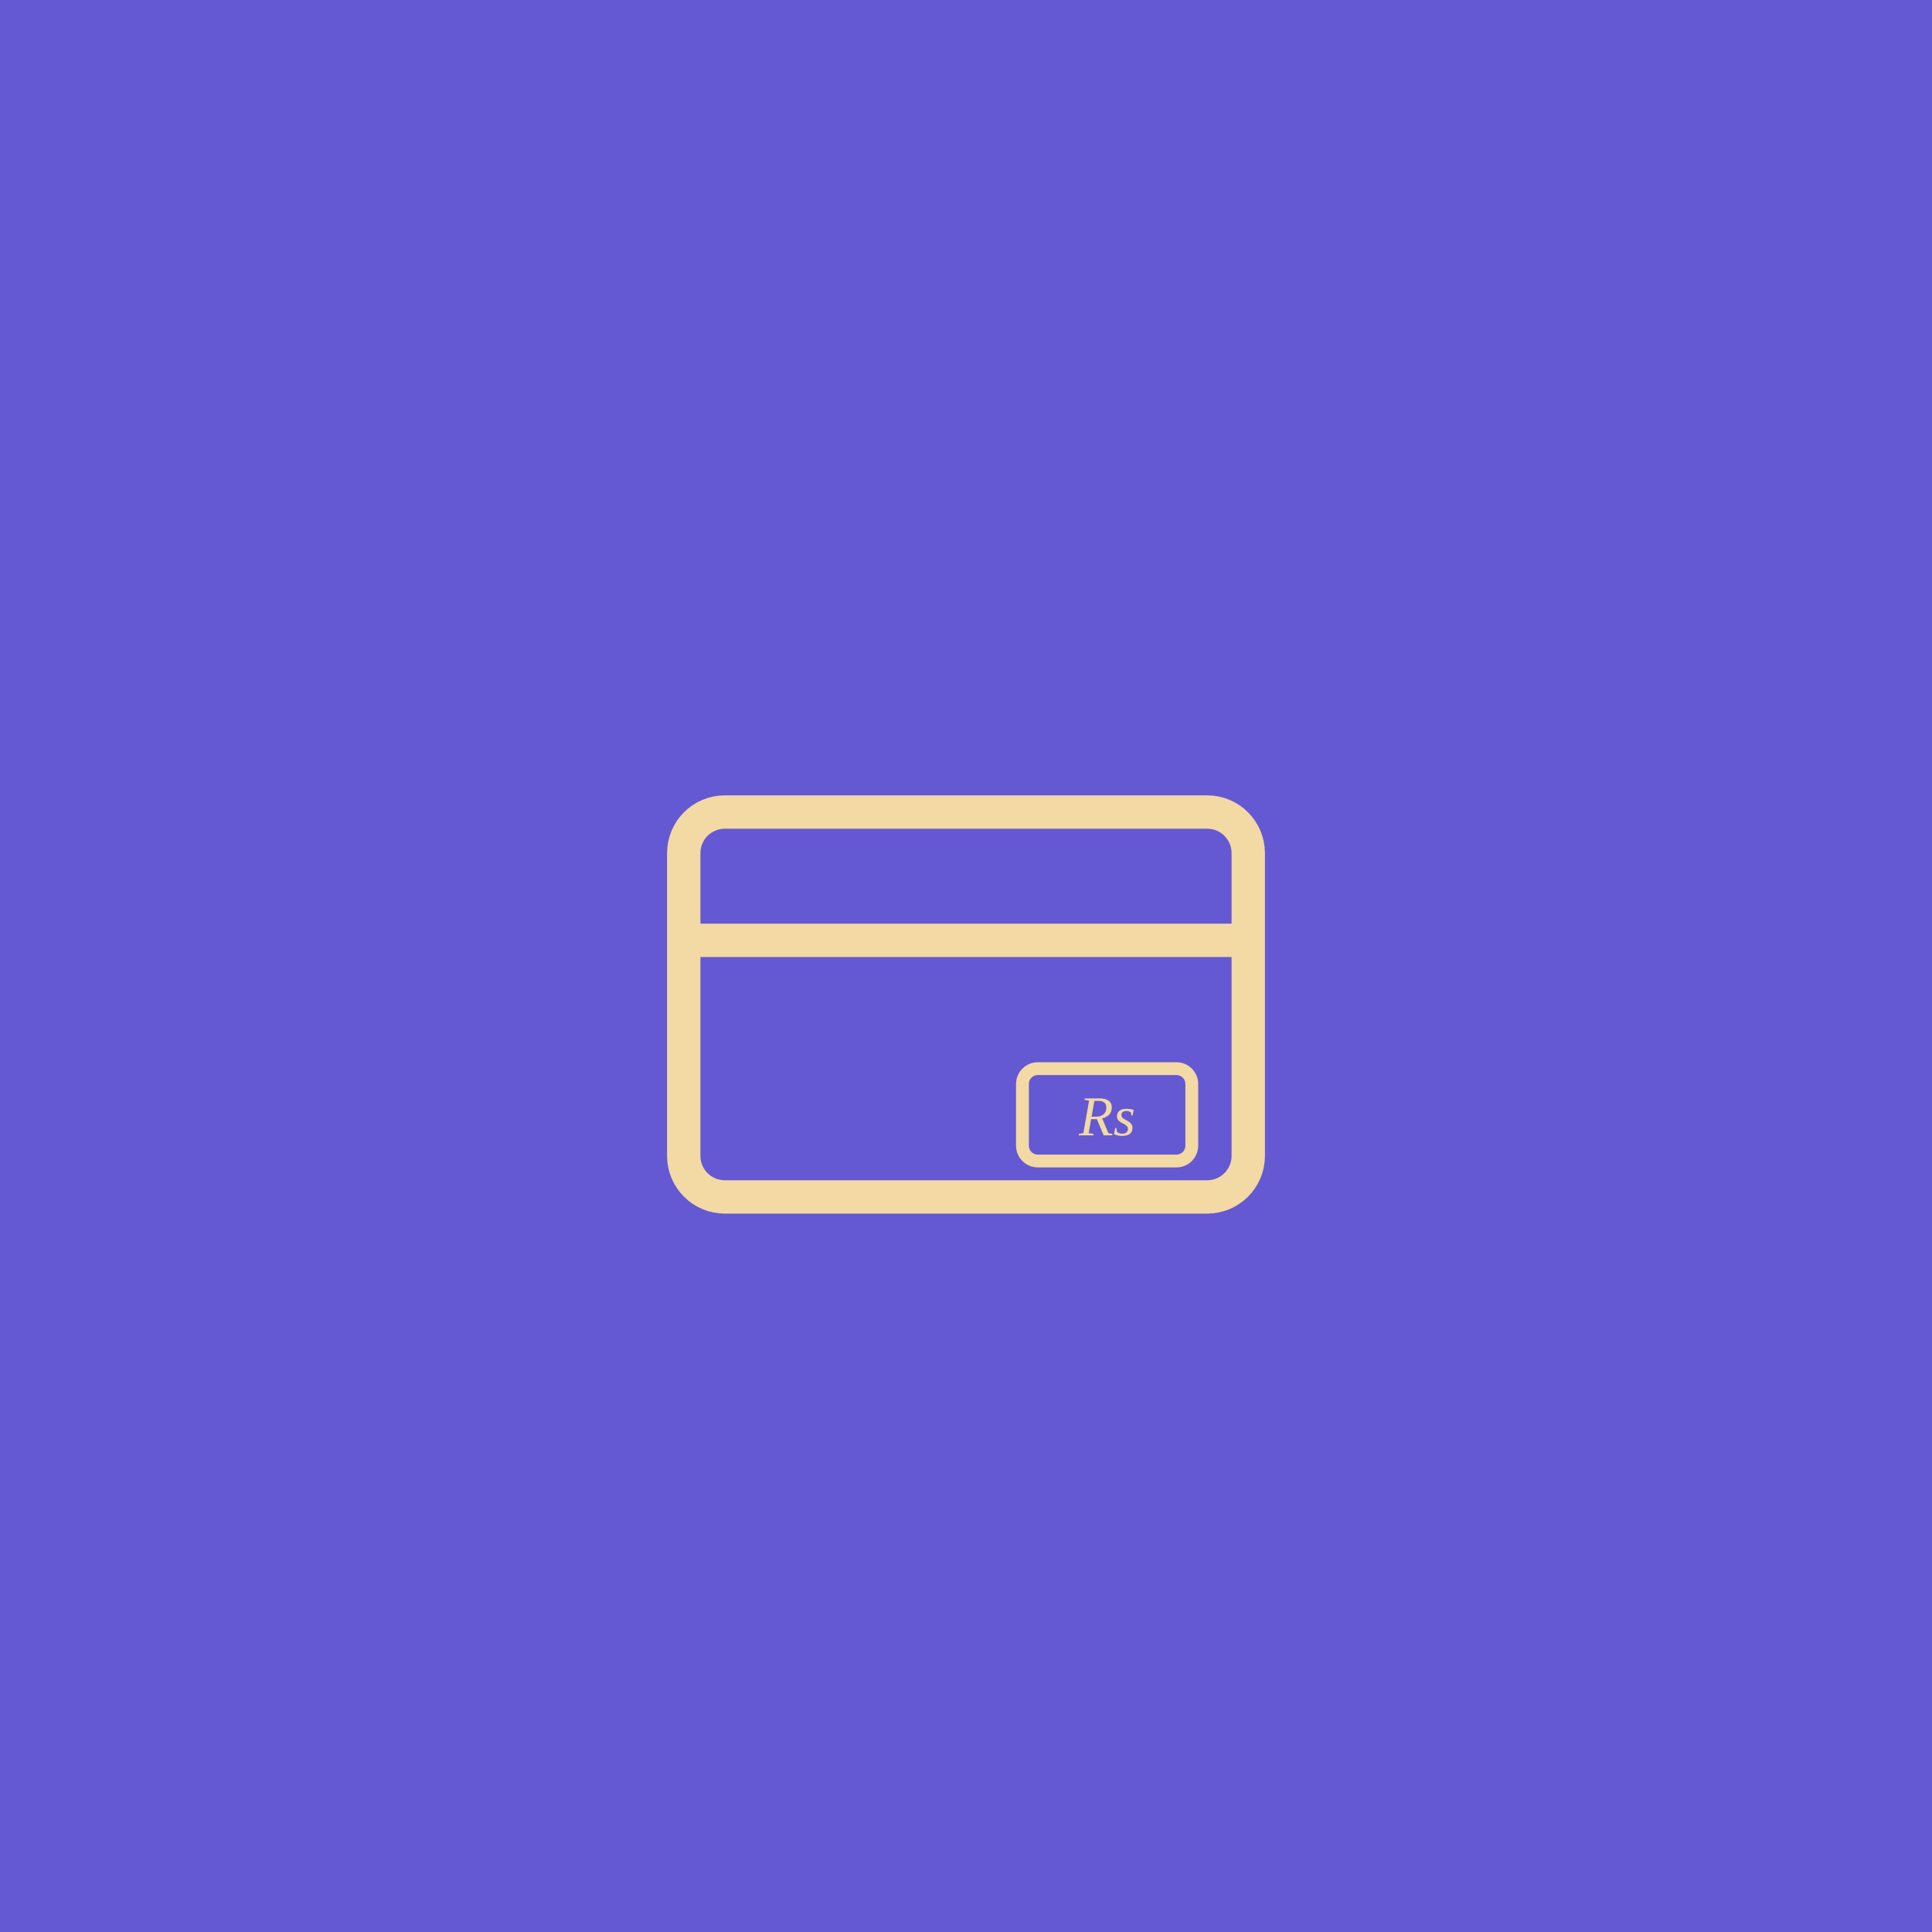
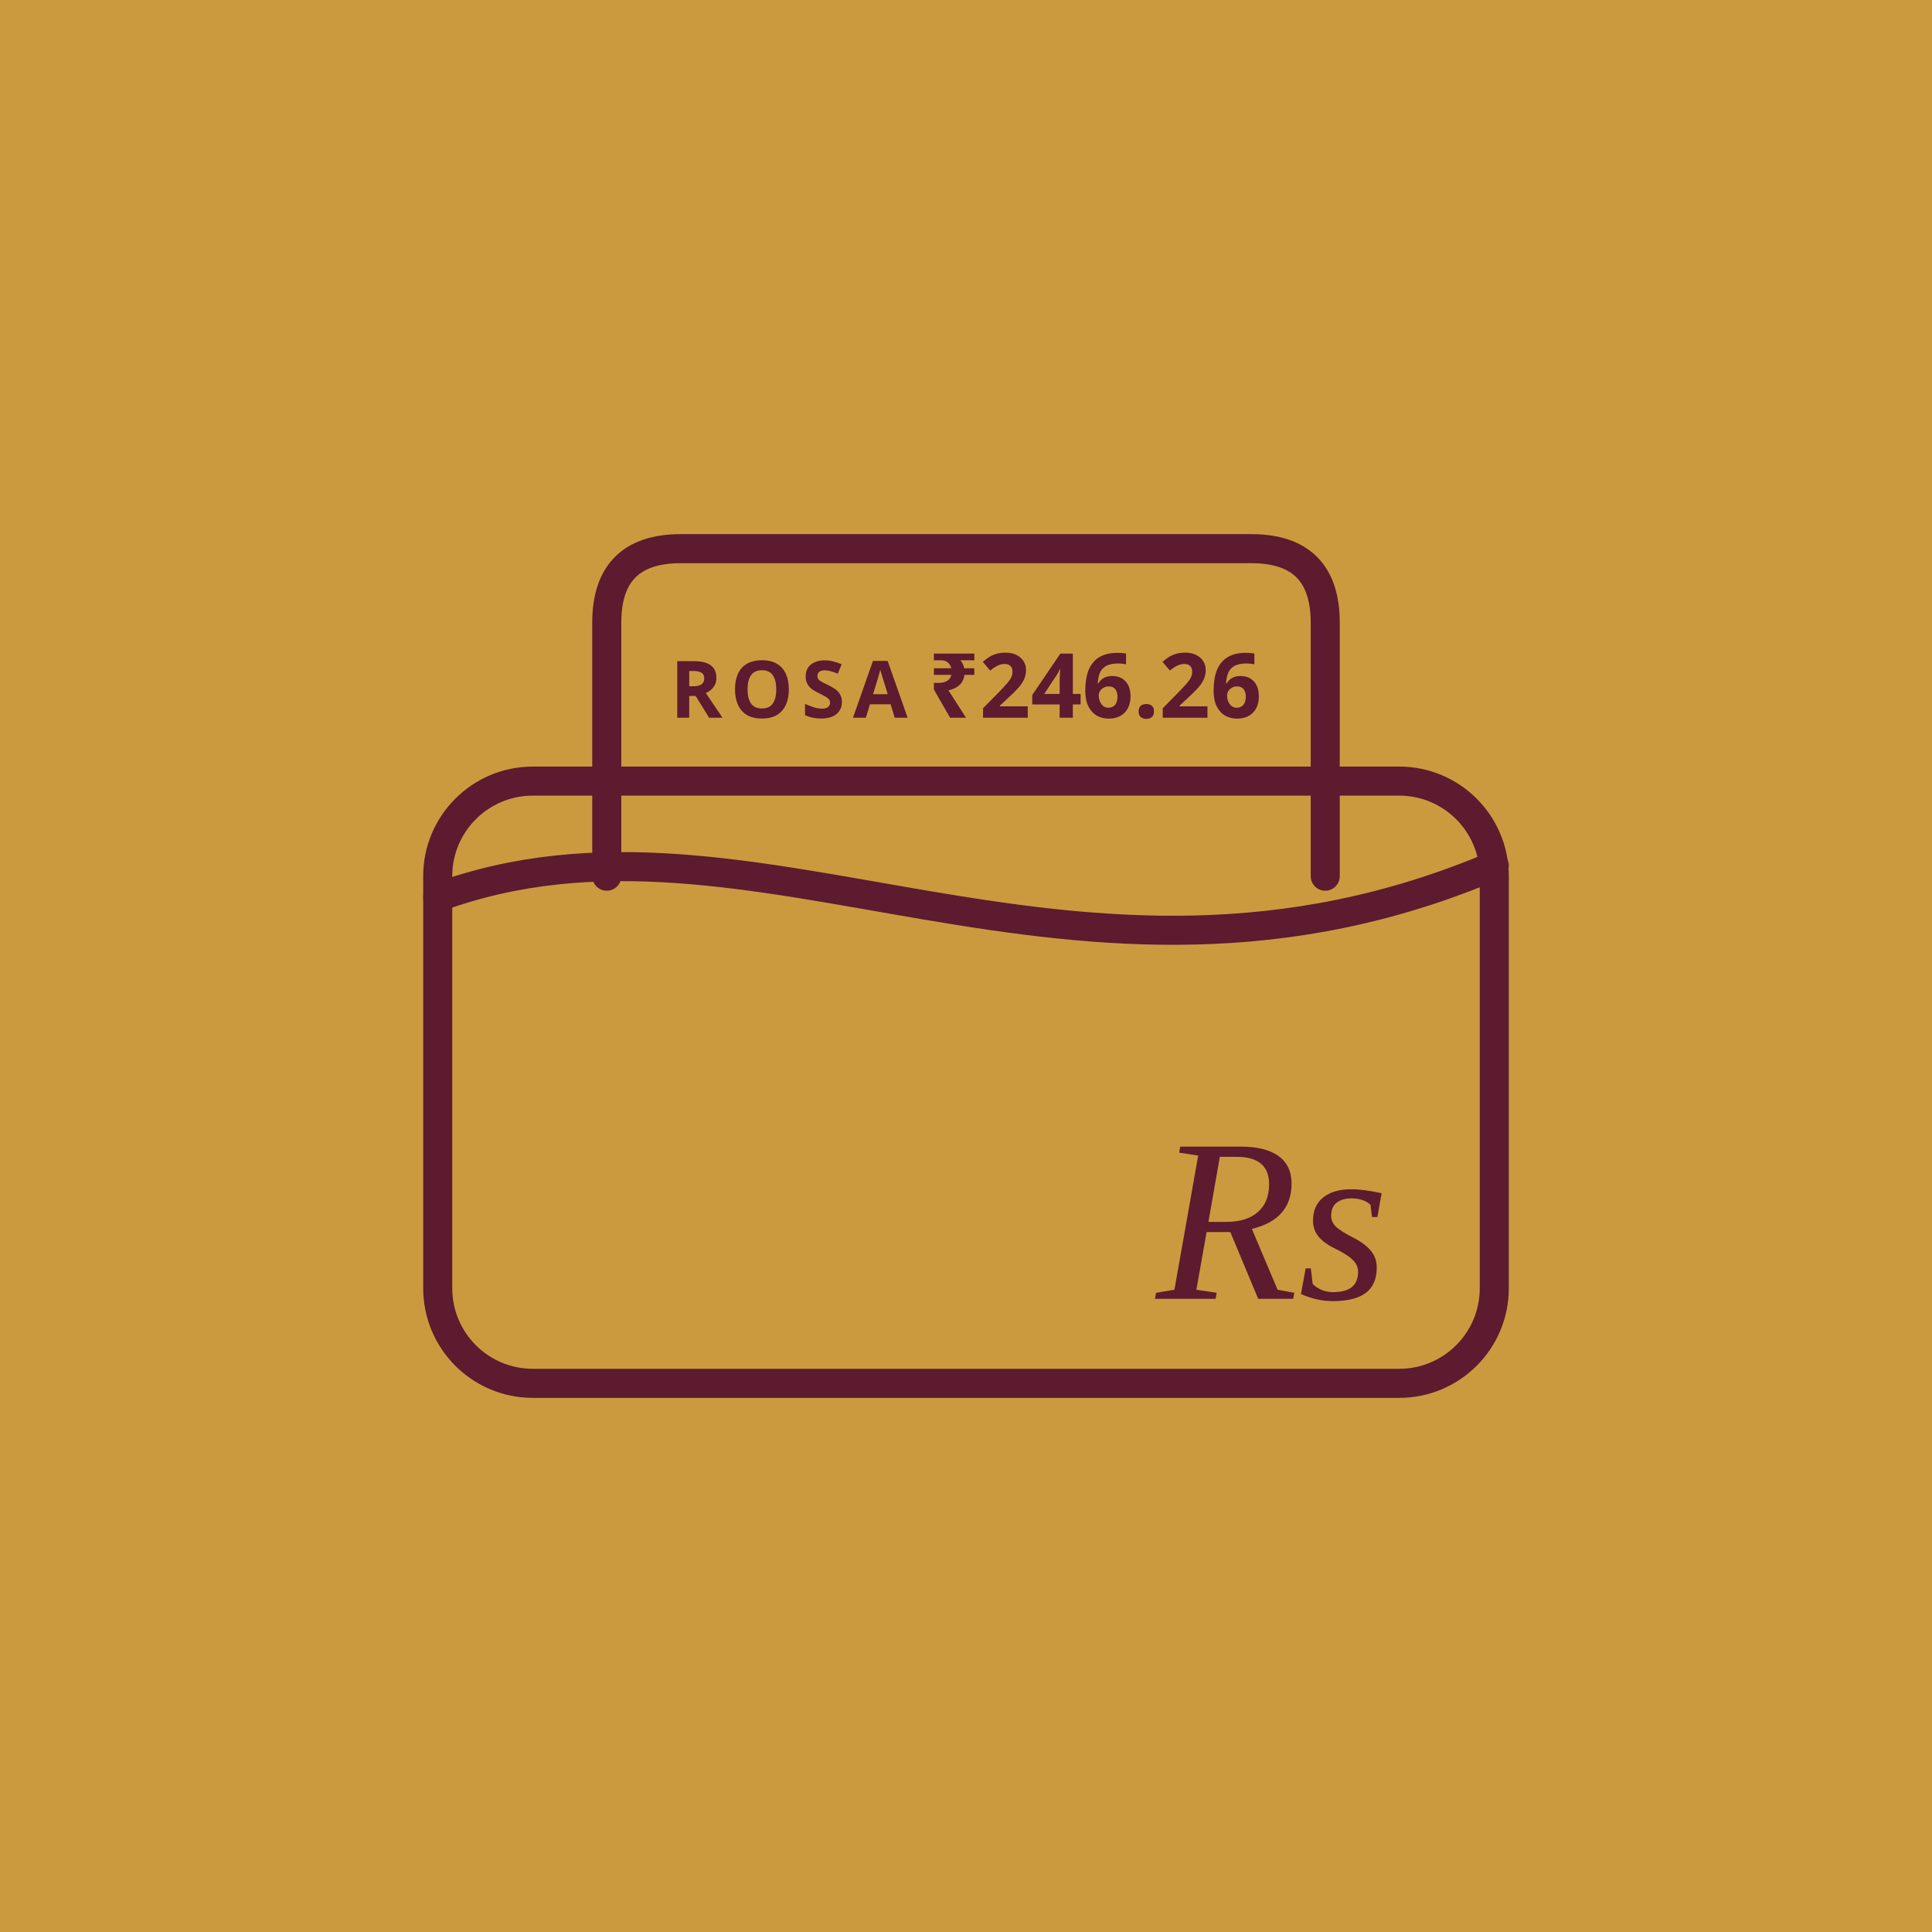
<svg xmlns="http://www.w3.org/2000/svg" viewBox="0 0 512 512">
-   <rect width="512" height="512" fill="#6558D3" />
-   <g transform="translate(256 256) scale(0.68) translate(-256 -256)">
-     <rect x="146" y="196" width="220" height="150" rx="16" fill="none" stroke="#F3D9A4" stroke-width="13" />
-     <line x1="146" y1="246" x2="366" y2="246" stroke="#F3D9A4" stroke-width="13" />
-     <rect x="278" y="296" width="66" height="36" rx="6" fill="none" stroke="#F3D9A4" stroke-width="5" />
-     <text x="311" y="322" font-family="Georgia, 'Times New Roman', serif" font-style="italic" font-size="22" fill="#F3D9A4" text-anchor="middle">Rs</text>
+   <rect width="512" height="512" fill="#CB9A3F" />
+   <g transform="translate(102,137) scale(1.4)" fill="none" stroke="#5C1B2E" stroke-width="5.5" stroke-linecap="round" stroke-linejoin="round">
+     <path d="M42,68 L42,20 Q42,6 56,6 L164,6 Q178,6 178,20 L178,68" />
+     <text x="54" y="38" font-family="'Segoe UI', system-ui, sans-serif" font-weight="600" font-size="15" letter-spacing="1.5" fill="#5C1B2E" stroke="none">ROSA</text>
+     <text x="166" y="38" font-family="'Segoe UI', system-ui, sans-serif" font-weight="600" font-size="17" fill="#5C1B2E" stroke="none" text-anchor="end">₹246.26</text>
+     <rect x="10" y="50" width="200" height="114" rx="18" />
+     <path d="M10,72 C70,50 130,100 210,66" />
+     <text x="190" y="148" font-family="Georgia, 'Times New Roman', serif" font-style="italic" font-size="44" fill="#5C1B2E" stroke="none" text-anchor="end">Rs</text>
  </g>
</svg>
